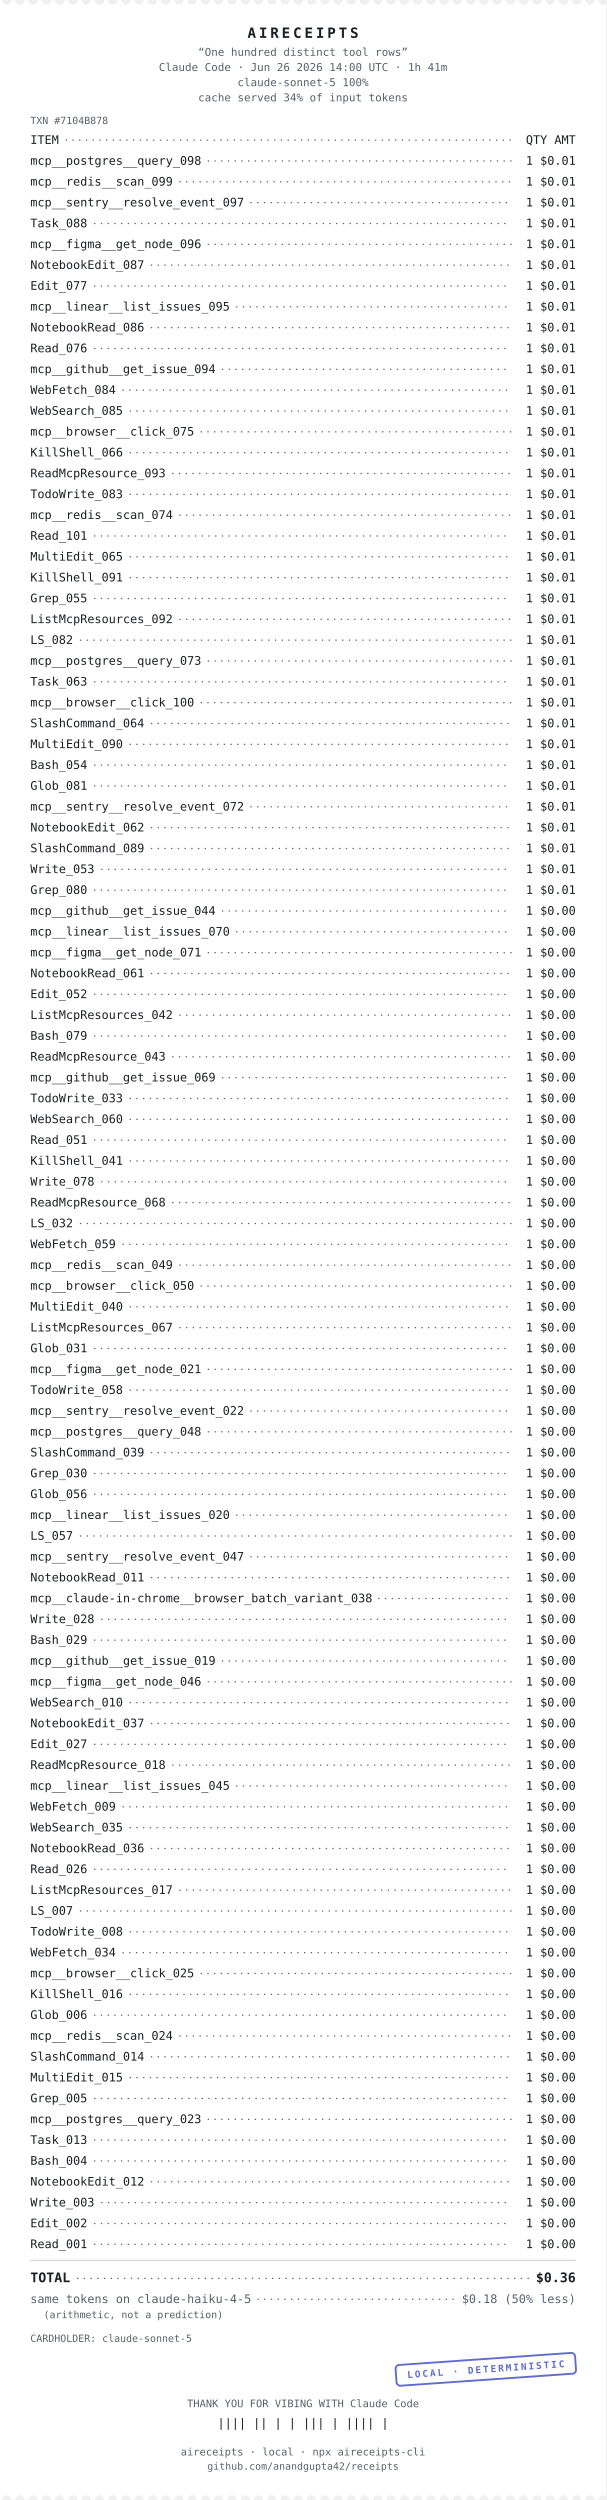
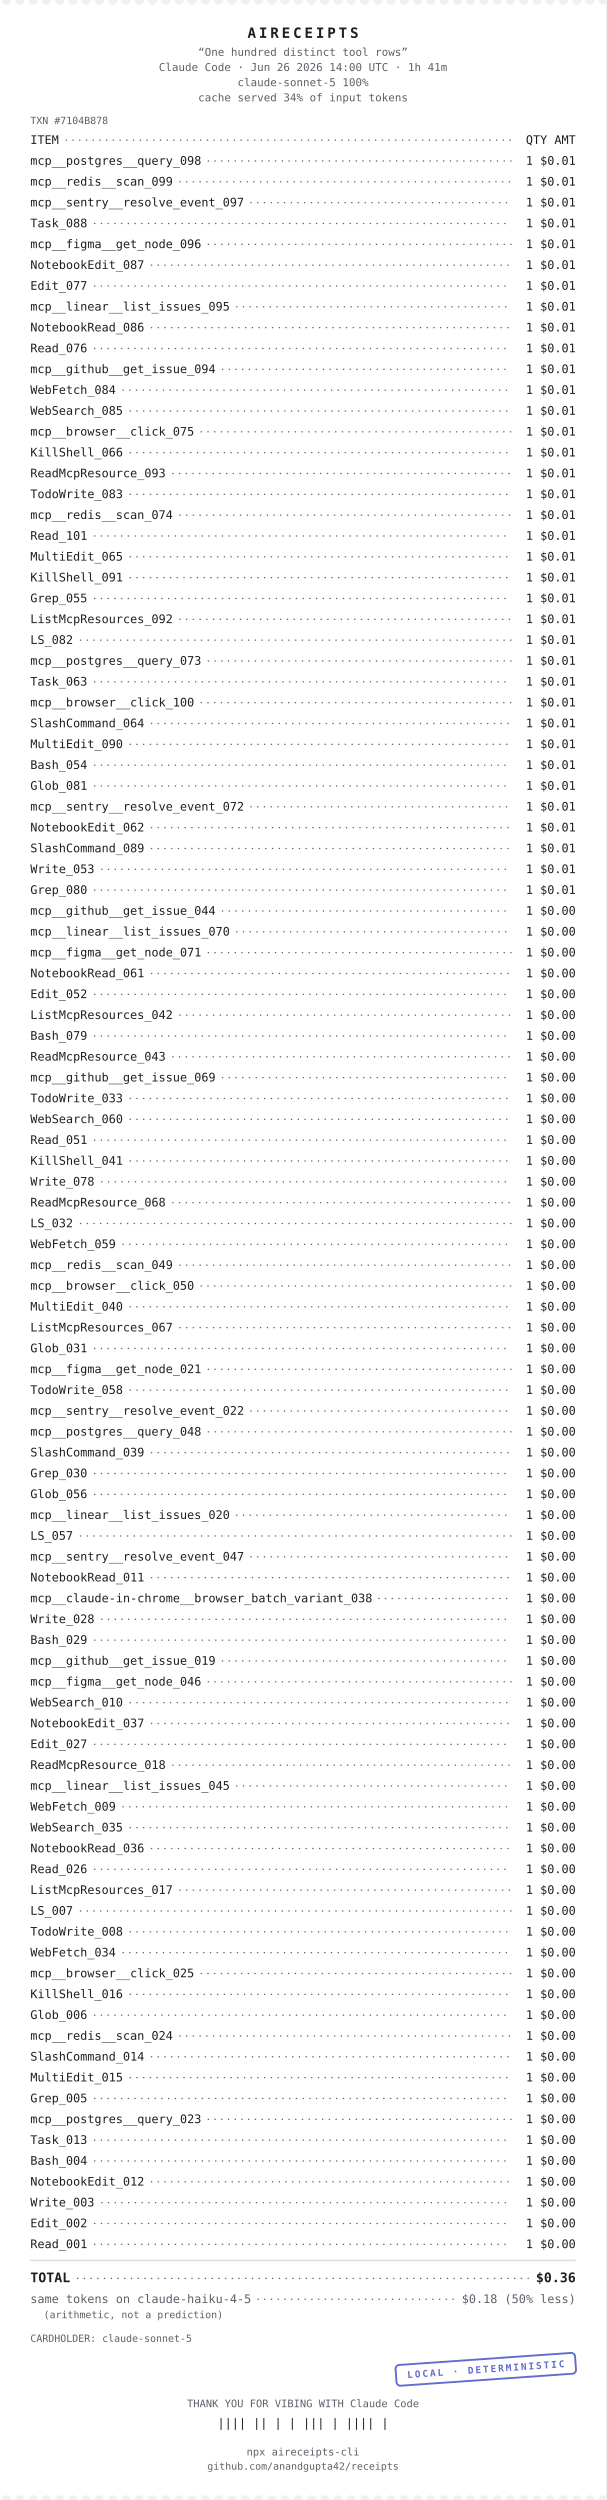
<svg xmlns="http://www.w3.org/2000/svg" width="640" height="2640" viewBox="0 0 640 2640" font-family="&quot;SF Mono&quot;,&quot;Cascadia Code&quot;,&quot;JetBrains Mono&quot;,Menlo,Consolas,monospace" role="img" aria-label="aireceipts cost receipt">
  <g transform="translate(0 0)">
    <defs>
      <mask id="perf-0" maskUnits="userSpaceOnUse" x="-5" y="-5" width="650" height="2650">
        <rect x="0" y="0" width="640" height="2640" fill="#FFFFFF" />
        <g class="perf-top">
          <circle cx="7" cy="0" r="5" fill="#000000" />
          <circle cx="21" cy="0" r="5" fill="#000000" />
          <circle cx="35" cy="0" r="5" fill="#000000" />
          <circle cx="49" cy="0" r="5" fill="#000000" />
          <circle cx="63" cy="0" r="5" fill="#000000" />
          <circle cx="77" cy="0" r="5" fill="#000000" />
          <circle cx="91" cy="0" r="5" fill="#000000" />
          <circle cx="105" cy="0" r="5" fill="#000000" />
          <circle cx="119" cy="0" r="5" fill="#000000" />
          <circle cx="133" cy="0" r="5" fill="#000000" />
          <circle cx="147" cy="0" r="5" fill="#000000" />
          <circle cx="161" cy="0" r="5" fill="#000000" />
          <circle cx="175" cy="0" r="5" fill="#000000" />
          <circle cx="189" cy="0" r="5" fill="#000000" />
          <circle cx="203" cy="0" r="5" fill="#000000" />
          <circle cx="217" cy="0" r="5" fill="#000000" />
          <circle cx="231" cy="0" r="5" fill="#000000" />
          <circle cx="245" cy="0" r="5" fill="#000000" />
          <circle cx="259" cy="0" r="5" fill="#000000" />
          <circle cx="273" cy="0" r="5" fill="#000000" />
          <circle cx="287" cy="0" r="5" fill="#000000" />
          <circle cx="301" cy="0" r="5" fill="#000000" />
          <circle cx="315" cy="0" r="5" fill="#000000" />
          <circle cx="329" cy="0" r="5" fill="#000000" />
          <circle cx="343" cy="0" r="5" fill="#000000" />
          <circle cx="357" cy="0" r="5" fill="#000000" />
          <circle cx="371" cy="0" r="5" fill="#000000" />
          <circle cx="385" cy="0" r="5" fill="#000000" />
          <circle cx="399" cy="0" r="5" fill="#000000" />
          <circle cx="413" cy="0" r="5" fill="#000000" />
          <circle cx="427" cy="0" r="5" fill="#000000" />
          <circle cx="441" cy="0" r="5" fill="#000000" />
          <circle cx="455" cy="0" r="5" fill="#000000" />
          <circle cx="469" cy="0" r="5" fill="#000000" />
          <circle cx="483" cy="0" r="5" fill="#000000" />
          <circle cx="497" cy="0" r="5" fill="#000000" />
          <circle cx="511" cy="0" r="5" fill="#000000" />
          <circle cx="525" cy="0" r="5" fill="#000000" />
          <circle cx="539" cy="0" r="5" fill="#000000" />
          <circle cx="553" cy="0" r="5" fill="#000000" />
          <circle cx="567" cy="0" r="5" fill="#000000" />
          <circle cx="581" cy="0" r="5" fill="#000000" />
          <circle cx="595" cy="0" r="5" fill="#000000" />
          <circle cx="609" cy="0" r="5" fill="#000000" />
          <circle cx="623" cy="0" r="5" fill="#000000" />
          <circle cx="637" cy="0" r="5" fill="#000000" />
        </g>
        <g class="perf-bottom">
          <circle cx="7" cy="2640" r="5" fill="#000000" />
          <circle cx="21" cy="2640" r="5" fill="#000000" />
          <circle cx="35" cy="2640" r="5" fill="#000000" />
          <circle cx="49" cy="2640" r="5" fill="#000000" />
          <circle cx="63" cy="2640" r="5" fill="#000000" />
          <circle cx="77" cy="2640" r="5" fill="#000000" />
          <circle cx="91" cy="2640" r="5" fill="#000000" />
          <circle cx="105" cy="2640" r="5" fill="#000000" />
          <circle cx="119" cy="2640" r="5" fill="#000000" />
          <circle cx="133" cy="2640" r="5" fill="#000000" />
          <circle cx="147" cy="2640" r="5" fill="#000000" />
          <circle cx="161" cy="2640" r="5" fill="#000000" />
          <circle cx="175" cy="2640" r="5" fill="#000000" />
          <circle cx="189" cy="2640" r="5" fill="#000000" />
          <circle cx="203" cy="2640" r="5" fill="#000000" />
          <circle cx="217" cy="2640" r="5" fill="#000000" />
          <circle cx="231" cy="2640" r="5" fill="#000000" />
          <circle cx="245" cy="2640" r="5" fill="#000000" />
          <circle cx="259" cy="2640" r="5" fill="#000000" />
          <circle cx="273" cy="2640" r="5" fill="#000000" />
          <circle cx="287" cy="2640" r="5" fill="#000000" />
          <circle cx="301" cy="2640" r="5" fill="#000000" />
          <circle cx="315" cy="2640" r="5" fill="#000000" />
          <circle cx="329" cy="2640" r="5" fill="#000000" />
          <circle cx="343" cy="2640" r="5" fill="#000000" />
          <circle cx="357" cy="2640" r="5" fill="#000000" />
          <circle cx="371" cy="2640" r="5" fill="#000000" />
          <circle cx="385" cy="2640" r="5" fill="#000000" />
          <circle cx="399" cy="2640" r="5" fill="#000000" />
          <circle cx="413" cy="2640" r="5" fill="#000000" />
          <circle cx="427" cy="2640" r="5" fill="#000000" />
          <circle cx="441" cy="2640" r="5" fill="#000000" />
          <circle cx="455" cy="2640" r="5" fill="#000000" />
          <circle cx="469" cy="2640" r="5" fill="#000000" />
          <circle cx="483" cy="2640" r="5" fill="#000000" />
          <circle cx="497" cy="2640" r="5" fill="#000000" />
          <circle cx="511" cy="2640" r="5" fill="#000000" />
          <circle cx="525" cy="2640" r="5" fill="#000000" />
          <circle cx="539" cy="2640" r="5" fill="#000000" />
          <circle cx="553" cy="2640" r="5" fill="#000000" />
          <circle cx="567" cy="2640" r="5" fill="#000000" />
          <circle cx="581" cy="2640" r="5" fill="#000000" />
          <circle cx="595" cy="2640" r="5" fill="#000000" />
          <circle cx="609" cy="2640" r="5" fill="#000000" />
          <circle cx="623" cy="2640" r="5" fill="#000000" />
          <circle cx="637" cy="2640" r="5" fill="#000000" />
        </g>
      </mask>
    </defs>
    <rect x="0" y="0" width="640" height="2640" fill="#FFFFFF" mask="url(#perf-0)" />
    <text x="320" y="40" font-size="15" fill="#1B1E22" text-anchor="middle" font-weight="700" letter-spacing="3">AIRECEIPTS</text>
    <text x="320" y="59" font-size="11.5" fill="#5A6068" text-anchor="middle">“One hundred distinct tool rows”</text>
    <text x="320" y="75" font-size="11.5" fill="#5A6068" text-anchor="middle">Claude Code · Jun 26 2026 14:00 UTC · 1h 41m</text>
    <text x="320" y="91" font-size="11.5" fill="#5A6068" text-anchor="middle">claude-sonnet-5 100%</text>
    <text x="320" y="107" font-size="11.5" fill="#5A6068" text-anchor="middle">cache served 34% of input tokens</text>
    <text x="32" y="131" font-size="10.5" fill="#5A6068" text-anchor="start">TXN #7104B878</text>
    <text x="32" y="152" font-size="12.5" fill="#1B1E22" text-anchor="start">ITEM</text>
    <text x="608" y="152" font-size="12.5" fill="#1B1E22" text-anchor="end">QTY  AMT</text>
    <line x1="70" y1="148" x2="540" y2="148" stroke="#5A6068" stroke-width="1.5" stroke-linecap="round" stroke-dasharray="0.1 7" />
    <text x="32" y="174" font-size="12.5" fill="#1B1E22" text-anchor="start">mcp__postgres__query_098</text>
    <text x="608" y="174" font-size="12.5" fill="#1B1E22" text-anchor="end">1  $0.01</text>
    <line x1="220" y1="170" x2="540" y2="170" stroke="#5A6068" stroke-width="1.5" stroke-linecap="round" stroke-dasharray="0.1 7" />
    <text x="32" y="196" font-size="12.5" fill="#1B1E22" text-anchor="start">mcp__redis__scan_099</text>
    <text x="608" y="196" font-size="12.5" fill="#1B1E22" text-anchor="end">1  $0.01</text>
    <line x1="190" y1="192" x2="540" y2="192" stroke="#5A6068" stroke-width="1.5" stroke-linecap="round" stroke-dasharray="0.1 7" />
    <text x="32" y="218" font-size="12.5" fill="#1B1E22" text-anchor="start">mcp__sentry__resolve_event_097</text>
    <text x="608" y="218" font-size="12.5" fill="#1B1E22" text-anchor="end">1  $0.01</text>
    <line x1="265" y1="214" x2="540" y2="214" stroke="#5A6068" stroke-width="1.5" stroke-linecap="round" stroke-dasharray="0.1 7" />
    <text x="32" y="240" font-size="12.5" fill="#1B1E22" text-anchor="start">Task_088</text>
    <text x="608" y="240" font-size="12.5" fill="#1B1E22" text-anchor="end">1  $0.01</text>
    <line x1="100" y1="236" x2="540" y2="236" stroke="#5A6068" stroke-width="1.5" stroke-linecap="round" stroke-dasharray="0.1 7" />
    <text x="32" y="262" font-size="12.5" fill="#1B1E22" text-anchor="start">mcp__figma__get_node_096</text>
    <text x="608" y="262" font-size="12.5" fill="#1B1E22" text-anchor="end">1  $0.01</text>
    <line x1="220" y1="258" x2="540" y2="258" stroke="#5A6068" stroke-width="1.5" stroke-linecap="round" stroke-dasharray="0.1 7" />
    <text x="32" y="284" font-size="12.5" fill="#1B1E22" text-anchor="start">NotebookEdit_087</text>
    <text x="608" y="284" font-size="12.5" fill="#1B1E22" text-anchor="end">1  $0.01</text>
    <line x1="160" y1="280" x2="540" y2="280" stroke="#5A6068" stroke-width="1.5" stroke-linecap="round" stroke-dasharray="0.1 7" />
    <text x="32" y="306" font-size="12.5" fill="#1B1E22" text-anchor="start">Edit_077</text>
    <text x="608" y="306" font-size="12.5" fill="#1B1E22" text-anchor="end">1  $0.01</text>
    <line x1="100" y1="302" x2="540" y2="302" stroke="#5A6068" stroke-width="1.5" stroke-linecap="round" stroke-dasharray="0.1 7" />
    <text x="32" y="328" font-size="12.5" fill="#1B1E22" text-anchor="start">mcp__linear__list_issues_095</text>
    <text x="608" y="328" font-size="12.5" fill="#1B1E22" text-anchor="end">1  $0.01</text>
    <line x1="250" y1="324" x2="540" y2="324" stroke="#5A6068" stroke-width="1.5" stroke-linecap="round" stroke-dasharray="0.1 7" />
    <text x="32" y="350" font-size="12.5" fill="#1B1E22" text-anchor="start">NotebookRead_086</text>
    <text x="608" y="350" font-size="12.5" fill="#1B1E22" text-anchor="end">1  $0.01</text>
    <line x1="160" y1="346" x2="540" y2="346" stroke="#5A6068" stroke-width="1.5" stroke-linecap="round" stroke-dasharray="0.1 7" />
    <text x="32" y="372" font-size="12.5" fill="#1B1E22" text-anchor="start">Read_076</text>
    <text x="608" y="372" font-size="12.5" fill="#1B1E22" text-anchor="end">1  $0.01</text>
    <line x1="100" y1="368" x2="540" y2="368" stroke="#5A6068" stroke-width="1.5" stroke-linecap="round" stroke-dasharray="0.1 7" />
    <text x="32" y="394" font-size="12.5" fill="#1B1E22" text-anchor="start">mcp__github__get_issue_094</text>
    <text x="608" y="394" font-size="12.5" fill="#1B1E22" text-anchor="end">1  $0.01</text>
    <line x1="235" y1="390" x2="540" y2="390" stroke="#5A6068" stroke-width="1.5" stroke-linecap="round" stroke-dasharray="0.1 7" />
    <text x="32" y="416" font-size="12.5" fill="#1B1E22" text-anchor="start">WebFetch_084</text>
    <text x="608" y="416" font-size="12.5" fill="#1B1E22" text-anchor="end">1  $0.01</text>
    <line x1="130" y1="412" x2="540" y2="412" stroke="#5A6068" stroke-width="1.5" stroke-linecap="round" stroke-dasharray="0.1 7" />
    <text x="32" y="438" font-size="12.5" fill="#1B1E22" text-anchor="start">WebSearch_085</text>
    <text x="608" y="438" font-size="12.5" fill="#1B1E22" text-anchor="end">1  $0.01</text>
    <line x1="137.5" y1="434" x2="540" y2="434" stroke="#5A6068" stroke-width="1.5" stroke-linecap="round" stroke-dasharray="0.1 7" />
    <text x="32" y="460" font-size="12.5" fill="#1B1E22" text-anchor="start">mcp__browser__click_075</text>
    <text x="608" y="460" font-size="12.5" fill="#1B1E22" text-anchor="end">1  $0.01</text>
    <line x1="212.5" y1="456" x2="540" y2="456" stroke="#5A6068" stroke-width="1.5" stroke-linecap="round" stroke-dasharray="0.1 7" />
    <text x="32" y="482" font-size="12.5" fill="#1B1E22" text-anchor="start">KillShell_066</text>
    <text x="608" y="482" font-size="12.5" fill="#1B1E22" text-anchor="end">1  $0.01</text>
    <line x1="137.5" y1="478" x2="540" y2="478" stroke="#5A6068" stroke-width="1.5" stroke-linecap="round" stroke-dasharray="0.1 7" />
    <text x="32" y="504" font-size="12.5" fill="#1B1E22" text-anchor="start">ReadMcpResource_093</text>
    <text x="608" y="504" font-size="12.5" fill="#1B1E22" text-anchor="end">1  $0.01</text>
    <line x1="182.5" y1="500" x2="540" y2="500" stroke="#5A6068" stroke-width="1.5" stroke-linecap="round" stroke-dasharray="0.1 7" />
    <text x="32" y="526" font-size="12.5" fill="#1B1E22" text-anchor="start">TodoWrite_083</text>
    <text x="608" y="526" font-size="12.5" fill="#1B1E22" text-anchor="end">1  $0.01</text>
    <line x1="137.5" y1="522" x2="540" y2="522" stroke="#5A6068" stroke-width="1.5" stroke-linecap="round" stroke-dasharray="0.1 7" />
    <text x="32" y="548" font-size="12.5" fill="#1B1E22" text-anchor="start">mcp__redis__scan_074</text>
    <text x="608" y="548" font-size="12.5" fill="#1B1E22" text-anchor="end">1  $0.01</text>
    <line x1="190" y1="544" x2="540" y2="544" stroke="#5A6068" stroke-width="1.5" stroke-linecap="round" stroke-dasharray="0.1 7" />
    <text x="32" y="570" font-size="12.5" fill="#1B1E22" text-anchor="start">Read_101</text>
    <text x="608" y="570" font-size="12.5" fill="#1B1E22" text-anchor="end">1  $0.01</text>
    <line x1="100" y1="566" x2="540" y2="566" stroke="#5A6068" stroke-width="1.5" stroke-linecap="round" stroke-dasharray="0.1 7" />
    <text x="32" y="592" font-size="12.5" fill="#1B1E22" text-anchor="start">MultiEdit_065</text>
    <text x="608" y="592" font-size="12.5" fill="#1B1E22" text-anchor="end">1  $0.01</text>
    <line x1="137.5" y1="588" x2="540" y2="588" stroke="#5A6068" stroke-width="1.5" stroke-linecap="round" stroke-dasharray="0.1 7" />
    <text x="32" y="614" font-size="12.5" fill="#1B1E22" text-anchor="start">KillShell_091</text>
    <text x="608" y="614" font-size="12.5" fill="#1B1E22" text-anchor="end">1  $0.01</text>
    <line x1="137.5" y1="610" x2="540" y2="610" stroke="#5A6068" stroke-width="1.5" stroke-linecap="round" stroke-dasharray="0.1 7" />
    <text x="32" y="636" font-size="12.5" fill="#1B1E22" text-anchor="start">Grep_055</text>
    <text x="608" y="636" font-size="12.5" fill="#1B1E22" text-anchor="end">1  $0.01</text>
    <line x1="100" y1="632" x2="540" y2="632" stroke="#5A6068" stroke-width="1.5" stroke-linecap="round" stroke-dasharray="0.1 7" />
    <text x="32" y="658" font-size="12.5" fill="#1B1E22" text-anchor="start">ListMcpResources_092</text>
    <text x="608" y="658" font-size="12.5" fill="#1B1E22" text-anchor="end">1  $0.01</text>
    <line x1="190" y1="654" x2="540" y2="654" stroke="#5A6068" stroke-width="1.5" stroke-linecap="round" stroke-dasharray="0.1 7" />
    <text x="32" y="680" font-size="12.5" fill="#1B1E22" text-anchor="start">LS_082</text>
    <text x="608" y="680" font-size="12.5" fill="#1B1E22" text-anchor="end">1  $0.01</text>
    <line x1="85" y1="676" x2="540" y2="676" stroke="#5A6068" stroke-width="1.5" stroke-linecap="round" stroke-dasharray="0.1 7" />
    <text x="32" y="702" font-size="12.5" fill="#1B1E22" text-anchor="start">mcp__postgres__query_073</text>
    <text x="608" y="702" font-size="12.5" fill="#1B1E22" text-anchor="end">1  $0.01</text>
    <line x1="220" y1="698" x2="540" y2="698" stroke="#5A6068" stroke-width="1.5" stroke-linecap="round" stroke-dasharray="0.1 7" />
    <text x="32" y="724" font-size="12.5" fill="#1B1E22" text-anchor="start">Task_063</text>
    <text x="608" y="724" font-size="12.5" fill="#1B1E22" text-anchor="end">1  $0.01</text>
    <line x1="100" y1="720" x2="540" y2="720" stroke="#5A6068" stroke-width="1.5" stroke-linecap="round" stroke-dasharray="0.1 7" />
    <text x="32" y="746" font-size="12.5" fill="#1B1E22" text-anchor="start">mcp__browser__click_100</text>
    <text x="608" y="746" font-size="12.5" fill="#1B1E22" text-anchor="end">1  $0.01</text>
    <line x1="212.5" y1="742" x2="540" y2="742" stroke="#5A6068" stroke-width="1.5" stroke-linecap="round" stroke-dasharray="0.1 7" />
    <text x="32" y="768" font-size="12.5" fill="#1B1E22" text-anchor="start">SlashCommand_064</text>
    <text x="608" y="768" font-size="12.5" fill="#1B1E22" text-anchor="end">1  $0.01</text>
    <line x1="160" y1="764" x2="540" y2="764" stroke="#5A6068" stroke-width="1.5" stroke-linecap="round" stroke-dasharray="0.1 7" />
    <text x="32" y="790" font-size="12.5" fill="#1B1E22" text-anchor="start">MultiEdit_090</text>
    <text x="608" y="790" font-size="12.5" fill="#1B1E22" text-anchor="end">1  $0.01</text>
    <line x1="137.5" y1="786" x2="540" y2="786" stroke="#5A6068" stroke-width="1.5" stroke-linecap="round" stroke-dasharray="0.1 7" />
    <text x="32" y="812" font-size="12.5" fill="#1B1E22" text-anchor="start">Bash_054</text>
    <text x="608" y="812" font-size="12.5" fill="#1B1E22" text-anchor="end">1  $0.01</text>
    <line x1="100" y1="808" x2="540" y2="808" stroke="#5A6068" stroke-width="1.5" stroke-linecap="round" stroke-dasharray="0.1 7" />
    <text x="32" y="834" font-size="12.5" fill="#1B1E22" text-anchor="start">Glob_081</text>
    <text x="608" y="834" font-size="12.5" fill="#1B1E22" text-anchor="end">1  $0.01</text>
    <line x1="100" y1="830" x2="540" y2="830" stroke="#5A6068" stroke-width="1.5" stroke-linecap="round" stroke-dasharray="0.1 7" />
    <text x="32" y="856" font-size="12.5" fill="#1B1E22" text-anchor="start">mcp__sentry__resolve_event_072</text>
    <text x="608" y="856" font-size="12.5" fill="#1B1E22" text-anchor="end">1  $0.01</text>
    <line x1="265" y1="852" x2="540" y2="852" stroke="#5A6068" stroke-width="1.5" stroke-linecap="round" stroke-dasharray="0.1 7" />
    <text x="32" y="878" font-size="12.5" fill="#1B1E22" text-anchor="start">NotebookEdit_062</text>
    <text x="608" y="878" font-size="12.5" fill="#1B1E22" text-anchor="end">1  $0.01</text>
    <line x1="160" y1="874" x2="540" y2="874" stroke="#5A6068" stroke-width="1.5" stroke-linecap="round" stroke-dasharray="0.1 7" />
    <text x="32" y="900" font-size="12.5" fill="#1B1E22" text-anchor="start">SlashCommand_089</text>
    <text x="608" y="900" font-size="12.5" fill="#1B1E22" text-anchor="end">1  $0.01</text>
    <line x1="160" y1="896" x2="540" y2="896" stroke="#5A6068" stroke-width="1.5" stroke-linecap="round" stroke-dasharray="0.1 7" />
    <text x="32" y="922" font-size="12.5" fill="#1B1E22" text-anchor="start">Write_053</text>
    <text x="608" y="922" font-size="12.5" fill="#1B1E22" text-anchor="end">1  $0.01</text>
    <line x1="107.5" y1="918" x2="540" y2="918" stroke="#5A6068" stroke-width="1.5" stroke-linecap="round" stroke-dasharray="0.1 7" />
    <text x="32" y="944" font-size="12.5" fill="#1B1E22" text-anchor="start">Grep_080</text>
    <text x="608" y="944" font-size="12.5" fill="#1B1E22" text-anchor="end">1  $0.01</text>
    <line x1="100" y1="940" x2="540" y2="940" stroke="#5A6068" stroke-width="1.5" stroke-linecap="round" stroke-dasharray="0.1 7" />
    <text x="32" y="966" font-size="12.5" fill="#1B1E22" text-anchor="start">mcp__github__get_issue_044</text>
    <text x="608" y="966" font-size="12.5" fill="#1B1E22" text-anchor="end">1  $0.00</text>
    <line x1="235" y1="962" x2="540" y2="962" stroke="#5A6068" stroke-width="1.5" stroke-linecap="round" stroke-dasharray="0.1 7" />
    <text x="32" y="988" font-size="12.5" fill="#1B1E22" text-anchor="start">mcp__linear__list_issues_070</text>
    <text x="608" y="988" font-size="12.5" fill="#1B1E22" text-anchor="end">1  $0.00</text>
    <line x1="250" y1="984" x2="540" y2="984" stroke="#5A6068" stroke-width="1.5" stroke-linecap="round" stroke-dasharray="0.1 7" />
    <text x="32" y="1010" font-size="12.5" fill="#1B1E22" text-anchor="start">mcp__figma__get_node_071</text>
    <text x="608" y="1010" font-size="12.5" fill="#1B1E22" text-anchor="end">1  $0.00</text>
    <line x1="220" y1="1006" x2="540" y2="1006" stroke="#5A6068" stroke-width="1.5" stroke-linecap="round" stroke-dasharray="0.1 7" />
    <text x="32" y="1032" font-size="12.5" fill="#1B1E22" text-anchor="start">NotebookRead_061</text>
    <text x="608" y="1032" font-size="12.5" fill="#1B1E22" text-anchor="end">1  $0.00</text>
    <line x1="160" y1="1028" x2="540" y2="1028" stroke="#5A6068" stroke-width="1.5" stroke-linecap="round" stroke-dasharray="0.1 7" />
    <text x="32" y="1054" font-size="12.5" fill="#1B1E22" text-anchor="start">Edit_052</text>
    <text x="608" y="1054" font-size="12.5" fill="#1B1E22" text-anchor="end">1  $0.00</text>
    <line x1="100" y1="1050" x2="540" y2="1050" stroke="#5A6068" stroke-width="1.5" stroke-linecap="round" stroke-dasharray="0.1 7" />
    <text x="32" y="1076" font-size="12.5" fill="#1B1E22" text-anchor="start">ListMcpResources_042</text>
    <text x="608" y="1076" font-size="12.5" fill="#1B1E22" text-anchor="end">1  $0.00</text>
    <line x1="190" y1="1072" x2="540" y2="1072" stroke="#5A6068" stroke-width="1.5" stroke-linecap="round" stroke-dasharray="0.1 7" />
    <text x="32" y="1098" font-size="12.5" fill="#1B1E22" text-anchor="start">Bash_079</text>
    <text x="608" y="1098" font-size="12.5" fill="#1B1E22" text-anchor="end">1  $0.00</text>
    <line x1="100" y1="1094" x2="540" y2="1094" stroke="#5A6068" stroke-width="1.5" stroke-linecap="round" stroke-dasharray="0.1 7" />
    <text x="32" y="1120" font-size="12.5" fill="#1B1E22" text-anchor="start">ReadMcpResource_043</text>
    <text x="608" y="1120" font-size="12.5" fill="#1B1E22" text-anchor="end">1  $0.00</text>
    <line x1="182.5" y1="1116" x2="540" y2="1116" stroke="#5A6068" stroke-width="1.5" stroke-linecap="round" stroke-dasharray="0.1 7" />
    <text x="32" y="1142" font-size="12.5" fill="#1B1E22" text-anchor="start">mcp__github__get_issue_069</text>
    <text x="608" y="1142" font-size="12.5" fill="#1B1E22" text-anchor="end">1  $0.00</text>
    <line x1="235" y1="1138" x2="540" y2="1138" stroke="#5A6068" stroke-width="1.5" stroke-linecap="round" stroke-dasharray="0.1 7" />
    <text x="32" y="1164" font-size="12.5" fill="#1B1E22" text-anchor="start">TodoWrite_033</text>
    <text x="608" y="1164" font-size="12.5" fill="#1B1E22" text-anchor="end">1  $0.00</text>
    <line x1="137.5" y1="1160" x2="540" y2="1160" stroke="#5A6068" stroke-width="1.5" stroke-linecap="round" stroke-dasharray="0.1 7" />
    <text x="32" y="1186" font-size="12.5" fill="#1B1E22" text-anchor="start">WebSearch_060</text>
    <text x="608" y="1186" font-size="12.5" fill="#1B1E22" text-anchor="end">1  $0.00</text>
    <line x1="137.5" y1="1182" x2="540" y2="1182" stroke="#5A6068" stroke-width="1.5" stroke-linecap="round" stroke-dasharray="0.1 7" />
    <text x="32" y="1208" font-size="12.5" fill="#1B1E22" text-anchor="start">Read_051</text>
    <text x="608" y="1208" font-size="12.5" fill="#1B1E22" text-anchor="end">1  $0.00</text>
    <line x1="100" y1="1204" x2="540" y2="1204" stroke="#5A6068" stroke-width="1.5" stroke-linecap="round" stroke-dasharray="0.1 7" />
    <text x="32" y="1230" font-size="12.5" fill="#1B1E22" text-anchor="start">KillShell_041</text>
    <text x="608" y="1230" font-size="12.5" fill="#1B1E22" text-anchor="end">1  $0.00</text>
    <line x1="137.5" y1="1226" x2="540" y2="1226" stroke="#5A6068" stroke-width="1.5" stroke-linecap="round" stroke-dasharray="0.1 7" />
    <text x="32" y="1252" font-size="12.5" fill="#1B1E22" text-anchor="start">Write_078</text>
    <text x="608" y="1252" font-size="12.5" fill="#1B1E22" text-anchor="end">1  $0.00</text>
    <line x1="107.5" y1="1248" x2="540" y2="1248" stroke="#5A6068" stroke-width="1.5" stroke-linecap="round" stroke-dasharray="0.1 7" />
    <text x="32" y="1274" font-size="12.5" fill="#1B1E22" text-anchor="start">ReadMcpResource_068</text>
    <text x="608" y="1274" font-size="12.5" fill="#1B1E22" text-anchor="end">1  $0.00</text>
    <line x1="182.5" y1="1270" x2="540" y2="1270" stroke="#5A6068" stroke-width="1.5" stroke-linecap="round" stroke-dasharray="0.1 7" />
    <text x="32" y="1296" font-size="12.5" fill="#1B1E22" text-anchor="start">LS_032</text>
    <text x="608" y="1296" font-size="12.5" fill="#1B1E22" text-anchor="end">1  $0.00</text>
    <line x1="85" y1="1292" x2="540" y2="1292" stroke="#5A6068" stroke-width="1.5" stroke-linecap="round" stroke-dasharray="0.1 7" />
    <text x="32" y="1318" font-size="12.5" fill="#1B1E22" text-anchor="start">WebFetch_059</text>
    <text x="608" y="1318" font-size="12.5" fill="#1B1E22" text-anchor="end">1  $0.00</text>
    <line x1="130" y1="1314" x2="540" y2="1314" stroke="#5A6068" stroke-width="1.5" stroke-linecap="round" stroke-dasharray="0.1 7" />
    <text x="32" y="1340" font-size="12.5" fill="#1B1E22" text-anchor="start">mcp__redis__scan_049</text>
    <text x="608" y="1340" font-size="12.5" fill="#1B1E22" text-anchor="end">1  $0.00</text>
    <line x1="190" y1="1336" x2="540" y2="1336" stroke="#5A6068" stroke-width="1.5" stroke-linecap="round" stroke-dasharray="0.1 7" />
    <text x="32" y="1362" font-size="12.5" fill="#1B1E22" text-anchor="start">mcp__browser__click_050</text>
    <text x="608" y="1362" font-size="12.5" fill="#1B1E22" text-anchor="end">1  $0.00</text>
    <line x1="212.5" y1="1358" x2="540" y2="1358" stroke="#5A6068" stroke-width="1.5" stroke-linecap="round" stroke-dasharray="0.1 7" />
    <text x="32" y="1384" font-size="12.5" fill="#1B1E22" text-anchor="start">MultiEdit_040</text>
    <text x="608" y="1384" font-size="12.5" fill="#1B1E22" text-anchor="end">1  $0.00</text>
    <line x1="137.5" y1="1380" x2="540" y2="1380" stroke="#5A6068" stroke-width="1.5" stroke-linecap="round" stroke-dasharray="0.1 7" />
    <text x="32" y="1406" font-size="12.5" fill="#1B1E22" text-anchor="start">ListMcpResources_067</text>
    <text x="608" y="1406" font-size="12.5" fill="#1B1E22" text-anchor="end">1  $0.00</text>
    <line x1="190" y1="1402" x2="540" y2="1402" stroke="#5A6068" stroke-width="1.5" stroke-linecap="round" stroke-dasharray="0.1 7" />
    <text x="32" y="1428" font-size="12.5" fill="#1B1E22" text-anchor="start">Glob_031</text>
    <text x="608" y="1428" font-size="12.5" fill="#1B1E22" text-anchor="end">1  $0.00</text>
    <line x1="100" y1="1424" x2="540" y2="1424" stroke="#5A6068" stroke-width="1.5" stroke-linecap="round" stroke-dasharray="0.1 7" />
    <text x="32" y="1450" font-size="12.5" fill="#1B1E22" text-anchor="start">mcp__figma__get_node_021</text>
    <text x="608" y="1450" font-size="12.5" fill="#1B1E22" text-anchor="end">1  $0.00</text>
    <line x1="220" y1="1446" x2="540" y2="1446" stroke="#5A6068" stroke-width="1.5" stroke-linecap="round" stroke-dasharray="0.1 7" />
    <text x="32" y="1472" font-size="12.5" fill="#1B1E22" text-anchor="start">TodoWrite_058</text>
    <text x="608" y="1472" font-size="12.5" fill="#1B1E22" text-anchor="end">1  $0.00</text>
    <line x1="137.5" y1="1468" x2="540" y2="1468" stroke="#5A6068" stroke-width="1.5" stroke-linecap="round" stroke-dasharray="0.1 7" />
    <text x="32" y="1494" font-size="12.5" fill="#1B1E22" text-anchor="start">mcp__sentry__resolve_event_022</text>
    <text x="608" y="1494" font-size="12.5" fill="#1B1E22" text-anchor="end">1  $0.00</text>
    <line x1="265" y1="1490" x2="540" y2="1490" stroke="#5A6068" stroke-width="1.5" stroke-linecap="round" stroke-dasharray="0.1 7" />
    <text x="32" y="1516" font-size="12.5" fill="#1B1E22" text-anchor="start">mcp__postgres__query_048</text>
    <text x="608" y="1516" font-size="12.5" fill="#1B1E22" text-anchor="end">1  $0.00</text>
    <line x1="220" y1="1512" x2="540" y2="1512" stroke="#5A6068" stroke-width="1.5" stroke-linecap="round" stroke-dasharray="0.1 7" />
    <text x="32" y="1538" font-size="12.5" fill="#1B1E22" text-anchor="start">SlashCommand_039</text>
    <text x="608" y="1538" font-size="12.5" fill="#1B1E22" text-anchor="end">1  $0.00</text>
    <line x1="160" y1="1534" x2="540" y2="1534" stroke="#5A6068" stroke-width="1.5" stroke-linecap="round" stroke-dasharray="0.1 7" />
    <text x="32" y="1560" font-size="12.5" fill="#1B1E22" text-anchor="start">Grep_030</text>
    <text x="608" y="1560" font-size="12.5" fill="#1B1E22" text-anchor="end">1  $0.00</text>
    <line x1="100" y1="1556" x2="540" y2="1556" stroke="#5A6068" stroke-width="1.5" stroke-linecap="round" stroke-dasharray="0.1 7" />
    <text x="32" y="1582" font-size="12.5" fill="#1B1E22" text-anchor="start">Glob_056</text>
    <text x="608" y="1582" font-size="12.5" fill="#1B1E22" text-anchor="end">1  $0.00</text>
    <line x1="100" y1="1578" x2="540" y2="1578" stroke="#5A6068" stroke-width="1.5" stroke-linecap="round" stroke-dasharray="0.1 7" />
    <text x="32" y="1604" font-size="12.5" fill="#1B1E22" text-anchor="start">mcp__linear__list_issues_020</text>
    <text x="608" y="1604" font-size="12.5" fill="#1B1E22" text-anchor="end">1  $0.00</text>
    <line x1="250" y1="1600" x2="540" y2="1600" stroke="#5A6068" stroke-width="1.5" stroke-linecap="round" stroke-dasharray="0.1 7" />
    <text x="32" y="1626" font-size="12.5" fill="#1B1E22" text-anchor="start">LS_057</text>
    <text x="608" y="1626" font-size="12.5" fill="#1B1E22" text-anchor="end">1  $0.00</text>
    <line x1="85" y1="1622" x2="540" y2="1622" stroke="#5A6068" stroke-width="1.5" stroke-linecap="round" stroke-dasharray="0.1 7" />
    <text x="32" y="1648" font-size="12.5" fill="#1B1E22" text-anchor="start">mcp__sentry__resolve_event_047</text>
    <text x="608" y="1648" font-size="12.5" fill="#1B1E22" text-anchor="end">1  $0.00</text>
    <line x1="265" y1="1644" x2="540" y2="1644" stroke="#5A6068" stroke-width="1.5" stroke-linecap="round" stroke-dasharray="0.1 7" />
    <text x="32" y="1670" font-size="12.5" fill="#1B1E22" text-anchor="start">NotebookRead_011</text>
    <text x="608" y="1670" font-size="12.5" fill="#1B1E22" text-anchor="end">1  $0.00</text>
    <line x1="160" y1="1666" x2="540" y2="1666" stroke="#5A6068" stroke-width="1.5" stroke-linecap="round" stroke-dasharray="0.1 7" />
    <text x="32" y="1692" font-size="12.5" fill="#1B1E22" text-anchor="start">mcp__claude-in-chrome__browser_batch_variant_038</text>
    <text x="608" y="1692" font-size="12.5" fill="#1B1E22" text-anchor="end">1  $0.00</text>
    <line x1="400" y1="1688" x2="540" y2="1688" stroke="#5A6068" stroke-width="1.5" stroke-linecap="round" stroke-dasharray="0.1 7" />
    <text x="32" y="1714" font-size="12.5" fill="#1B1E22" text-anchor="start">Write_028</text>
    <text x="608" y="1714" font-size="12.5" fill="#1B1E22" text-anchor="end">1  $0.00</text>
    <line x1="107.5" y1="1710" x2="540" y2="1710" stroke="#5A6068" stroke-width="1.5" stroke-linecap="round" stroke-dasharray="0.1 7" />
    <text x="32" y="1736" font-size="12.5" fill="#1B1E22" text-anchor="start">Bash_029</text>
    <text x="608" y="1736" font-size="12.5" fill="#1B1E22" text-anchor="end">1  $0.00</text>
    <line x1="100" y1="1732" x2="540" y2="1732" stroke="#5A6068" stroke-width="1.5" stroke-linecap="round" stroke-dasharray="0.1 7" />
    <text x="32" y="1758" font-size="12.5" fill="#1B1E22" text-anchor="start">mcp__github__get_issue_019</text>
    <text x="608" y="1758" font-size="12.5" fill="#1B1E22" text-anchor="end">1  $0.00</text>
    <line x1="235" y1="1754" x2="540" y2="1754" stroke="#5A6068" stroke-width="1.5" stroke-linecap="round" stroke-dasharray="0.1 7" />
    <text x="32" y="1780" font-size="12.5" fill="#1B1E22" text-anchor="start">mcp__figma__get_node_046</text>
    <text x="608" y="1780" font-size="12.5" fill="#1B1E22" text-anchor="end">1  $0.00</text>
    <line x1="220" y1="1776" x2="540" y2="1776" stroke="#5A6068" stroke-width="1.5" stroke-linecap="round" stroke-dasharray="0.1 7" />
    <text x="32" y="1802" font-size="12.5" fill="#1B1E22" text-anchor="start">WebSearch_010</text>
    <text x="608" y="1802" font-size="12.5" fill="#1B1E22" text-anchor="end">1  $0.00</text>
    <line x1="137.5" y1="1798" x2="540" y2="1798" stroke="#5A6068" stroke-width="1.5" stroke-linecap="round" stroke-dasharray="0.1 7" />
    <text x="32" y="1824" font-size="12.5" fill="#1B1E22" text-anchor="start">NotebookEdit_037</text>
    <text x="608" y="1824" font-size="12.5" fill="#1B1E22" text-anchor="end">1  $0.00</text>
    <line x1="160" y1="1820" x2="540" y2="1820" stroke="#5A6068" stroke-width="1.5" stroke-linecap="round" stroke-dasharray="0.1 7" />
    <text x="32" y="1846" font-size="12.5" fill="#1B1E22" text-anchor="start">Edit_027</text>
    <text x="608" y="1846" font-size="12.5" fill="#1B1E22" text-anchor="end">1  $0.00</text>
    <line x1="100" y1="1842" x2="540" y2="1842" stroke="#5A6068" stroke-width="1.5" stroke-linecap="round" stroke-dasharray="0.1 7" />
    <text x="32" y="1868" font-size="12.5" fill="#1B1E22" text-anchor="start">ReadMcpResource_018</text>
    <text x="608" y="1868" font-size="12.5" fill="#1B1E22" text-anchor="end">1  $0.00</text>
    <line x1="182.5" y1="1864" x2="540" y2="1864" stroke="#5A6068" stroke-width="1.5" stroke-linecap="round" stroke-dasharray="0.1 7" />
    <text x="32" y="1890" font-size="12.5" fill="#1B1E22" text-anchor="start">mcp__linear__list_issues_045</text>
    <text x="608" y="1890" font-size="12.5" fill="#1B1E22" text-anchor="end">1  $0.00</text>
    <line x1="250" y1="1886" x2="540" y2="1886" stroke="#5A6068" stroke-width="1.5" stroke-linecap="round" stroke-dasharray="0.1 7" />
    <text x="32" y="1912" font-size="12.5" fill="#1B1E22" text-anchor="start">WebFetch_009</text>
    <text x="608" y="1912" font-size="12.5" fill="#1B1E22" text-anchor="end">1  $0.00</text>
    <line x1="130" y1="1908" x2="540" y2="1908" stroke="#5A6068" stroke-width="1.5" stroke-linecap="round" stroke-dasharray="0.1 7" />
    <text x="32" y="1934" font-size="12.5" fill="#1B1E22" text-anchor="start">WebSearch_035</text>
    <text x="608" y="1934" font-size="12.5" fill="#1B1E22" text-anchor="end">1  $0.00</text>
    <line x1="137.5" y1="1930" x2="540" y2="1930" stroke="#5A6068" stroke-width="1.5" stroke-linecap="round" stroke-dasharray="0.1 7" />
    <text x="32" y="1956" font-size="12.5" fill="#1B1E22" text-anchor="start">NotebookRead_036</text>
    <text x="608" y="1956" font-size="12.5" fill="#1B1E22" text-anchor="end">1  $0.00</text>
    <line x1="160" y1="1952" x2="540" y2="1952" stroke="#5A6068" stroke-width="1.5" stroke-linecap="round" stroke-dasharray="0.1 7" />
    <text x="32" y="1978" font-size="12.5" fill="#1B1E22" text-anchor="start">Read_026</text>
    <text x="608" y="1978" font-size="12.5" fill="#1B1E22" text-anchor="end">1  $0.00</text>
    <line x1="100" y1="1974" x2="540" y2="1974" stroke="#5A6068" stroke-width="1.5" stroke-linecap="round" stroke-dasharray="0.1 7" />
    <text x="32" y="2000" font-size="12.5" fill="#1B1E22" text-anchor="start">ListMcpResources_017</text>
    <text x="608" y="2000" font-size="12.5" fill="#1B1E22" text-anchor="end">1  $0.00</text>
    <line x1="190" y1="1996" x2="540" y2="1996" stroke="#5A6068" stroke-width="1.5" stroke-linecap="round" stroke-dasharray="0.1 7" />
    <text x="32" y="2022" font-size="12.5" fill="#1B1E22" text-anchor="start">LS_007</text>
    <text x="608" y="2022" font-size="12.5" fill="#1B1E22" text-anchor="end">1  $0.00</text>
    <line x1="85" y1="2018" x2="540" y2="2018" stroke="#5A6068" stroke-width="1.5" stroke-linecap="round" stroke-dasharray="0.1 7" />
    <text x="32" y="2044" font-size="12.5" fill="#1B1E22" text-anchor="start">TodoWrite_008</text>
    <text x="608" y="2044" font-size="12.5" fill="#1B1E22" text-anchor="end">1  $0.00</text>
    <line x1="137.5" y1="2040" x2="540" y2="2040" stroke="#5A6068" stroke-width="1.5" stroke-linecap="round" stroke-dasharray="0.1 7" />
    <text x="32" y="2066" font-size="12.5" fill="#1B1E22" text-anchor="start">WebFetch_034</text>
    <text x="608" y="2066" font-size="12.5" fill="#1B1E22" text-anchor="end">1  $0.00</text>
    <line x1="130" y1="2062" x2="540" y2="2062" stroke="#5A6068" stroke-width="1.5" stroke-linecap="round" stroke-dasharray="0.1 7" />
    <text x="32" y="2088" font-size="12.5" fill="#1B1E22" text-anchor="start">mcp__browser__click_025</text>
    <text x="608" y="2088" font-size="12.5" fill="#1B1E22" text-anchor="end">1  $0.00</text>
    <line x1="212.5" y1="2084" x2="540" y2="2084" stroke="#5A6068" stroke-width="1.5" stroke-linecap="round" stroke-dasharray="0.1 7" />
    <text x="32" y="2110" font-size="12.5" fill="#1B1E22" text-anchor="start">KillShell_016</text>
    <text x="608" y="2110" font-size="12.5" fill="#1B1E22" text-anchor="end">1  $0.00</text>
    <line x1="137.5" y1="2106" x2="540" y2="2106" stroke="#5A6068" stroke-width="1.5" stroke-linecap="round" stroke-dasharray="0.1 7" />
    <text x="32" y="2132" font-size="12.5" fill="#1B1E22" text-anchor="start">Glob_006</text>
    <text x="608" y="2132" font-size="12.5" fill="#1B1E22" text-anchor="end">1  $0.00</text>
    <line x1="100" y1="2128" x2="540" y2="2128" stroke="#5A6068" stroke-width="1.5" stroke-linecap="round" stroke-dasharray="0.1 7" />
    <text x="32" y="2154" font-size="12.5" fill="#1B1E22" text-anchor="start">mcp__redis__scan_024</text>
    <text x="608" y="2154" font-size="12.5" fill="#1B1E22" text-anchor="end">1  $0.00</text>
    <line x1="190" y1="2150" x2="540" y2="2150" stroke="#5A6068" stroke-width="1.5" stroke-linecap="round" stroke-dasharray="0.1 7" />
    <text x="32" y="2176" font-size="12.5" fill="#1B1E22" text-anchor="start">SlashCommand_014</text>
    <text x="608" y="2176" font-size="12.5" fill="#1B1E22" text-anchor="end">1  $0.00</text>
    <line x1="160" y1="2172" x2="540" y2="2172" stroke="#5A6068" stroke-width="1.5" stroke-linecap="round" stroke-dasharray="0.1 7" />
    <text x="32" y="2198" font-size="12.5" fill="#1B1E22" text-anchor="start">MultiEdit_015</text>
    <text x="608" y="2198" font-size="12.5" fill="#1B1E22" text-anchor="end">1  $0.00</text>
    <line x1="137.5" y1="2194" x2="540" y2="2194" stroke="#5A6068" stroke-width="1.5" stroke-linecap="round" stroke-dasharray="0.1 7" />
    <text x="32" y="2220" font-size="12.5" fill="#1B1E22" text-anchor="start">Grep_005</text>
    <text x="608" y="2220" font-size="12.5" fill="#1B1E22" text-anchor="end">1  $0.00</text>
    <line x1="100" y1="2216" x2="540" y2="2216" stroke="#5A6068" stroke-width="1.5" stroke-linecap="round" stroke-dasharray="0.1 7" />
    <text x="32" y="2242" font-size="12.5" fill="#1B1E22" text-anchor="start">mcp__postgres__query_023</text>
    <text x="608" y="2242" font-size="12.5" fill="#1B1E22" text-anchor="end">1  $0.00</text>
    <line x1="220" y1="2238" x2="540" y2="2238" stroke="#5A6068" stroke-width="1.5" stroke-linecap="round" stroke-dasharray="0.1 7" />
    <text x="32" y="2264" font-size="12.5" fill="#1B1E22" text-anchor="start">Task_013</text>
    <text x="608" y="2264" font-size="12.5" fill="#1B1E22" text-anchor="end">1  $0.00</text>
    <line x1="100" y1="2260" x2="540" y2="2260" stroke="#5A6068" stroke-width="1.5" stroke-linecap="round" stroke-dasharray="0.1 7" />
    <text x="32" y="2286" font-size="12.5" fill="#1B1E22" text-anchor="start">Bash_004</text>
    <text x="608" y="2286" font-size="12.5" fill="#1B1E22" text-anchor="end">1  $0.00</text>
    <line x1="100" y1="2282" x2="540" y2="2282" stroke="#5A6068" stroke-width="1.5" stroke-linecap="round" stroke-dasharray="0.1 7" />
    <text x="32" y="2308" font-size="12.5" fill="#1B1E22" text-anchor="start">NotebookEdit_012</text>
    <text x="608" y="2308" font-size="12.5" fill="#1B1E22" text-anchor="end">1  $0.00</text>
    <line x1="160" y1="2304" x2="540" y2="2304" stroke="#5A6068" stroke-width="1.5" stroke-linecap="round" stroke-dasharray="0.1 7" />
    <text x="32" y="2330" font-size="12.5" fill="#1B1E22" text-anchor="start">Write_003</text>
    <text x="608" y="2330" font-size="12.5" fill="#1B1E22" text-anchor="end">1  $0.00</text>
    <line x1="107.5" y1="2326" x2="540" y2="2326" stroke="#5A6068" stroke-width="1.5" stroke-linecap="round" stroke-dasharray="0.1 7" />
    <text x="32" y="2352" font-size="12.5" fill="#1B1E22" text-anchor="start">Edit_002</text>
    <text x="608" y="2352" font-size="12.5" fill="#1B1E22" text-anchor="end">1  $0.00</text>
    <line x1="100" y1="2348" x2="540" y2="2348" stroke="#5A6068" stroke-width="1.5" stroke-linecap="round" stroke-dasharray="0.1 7" />
    <text x="32" y="2374" font-size="12.5" fill="#1B1E22" text-anchor="start">Read_001</text>
    <text x="608" y="2374" font-size="12.5" fill="#1B1E22" text-anchor="end">1  $0.00</text>
    <line x1="100" y1="2370" x2="540" y2="2370" stroke="#5A6068" stroke-width="1.5" stroke-linecap="round" stroke-dasharray="0.1 7" />
    <line x1="32" y1="2387" x2="608" y2="2387" stroke="#D8DBD6" stroke-width="1.5" />
    <text x="32" y="2410" font-size="14" fill="#1B1E22" text-anchor="start" font-weight="700">TOTAL</text>
    <text x="608" y="2410" font-size="14" fill="#1B1E22" text-anchor="end" font-weight="700">$0.36</text>
    <line x1="82" y1="2406" x2="558" y2="2406" stroke="#5A6068" stroke-width="1.5" stroke-linecap="round" stroke-dasharray="0.1 7" />
    <text x="32" y="2432" font-size="12.5" fill="#5A6068" text-anchor="start" font-weight="400">same tokens on claude-haiku-4-5</text>
    <text x="608" y="2432" font-size="12.5" fill="#5A6068" text-anchor="end" font-weight="400">$0.18 (50% less)</text>
    <line x1="272.5" y1="2428" x2="480" y2="2428" stroke="#5A6068" stroke-width="1.5" stroke-linecap="round" stroke-dasharray="0.1 7" />
    <text x="46" y="2448" font-size="10.5" fill="#5A6068" text-anchor="start">(arithmetic, not a prediction)</text>
    <text x="32" y="2473" font-size="10.5" fill="#5A6068" text-anchor="start">CARDHOLDER: claude-sonnet-5</text>
    <g class="stamp" opacity="0.8" transform="rotate(-4 513 2502)">
      <rect x="418" y="2491" width="190" height="22" rx="4" fill="none" stroke="#3947C2" stroke-width="2" />
      <text x="513" y="2505.5" font-size="10" fill="#3947C2" text-anchor="middle" font-weight="700" letter-spacing="2">LOCAL · DETERMINISTIC</text>
    </g>
    <text x="320" y="2542" font-size="11" fill="#5A6068" text-anchor="middle">THANK YOU FOR VIBING WITH Claude Code</text>
    <text x="320" y="2563" font-size="12.5" fill="#1B1E22" text-anchor="middle">|||| || | | ||| | |||| |</text>
-     <text x="320" y="2593" font-size="11" fill="#5A6068" text-anchor="middle">aireceipts · local · npx aireceipts-cli</text>
+     <text x="320" y="2593" font-size="11" fill="#5A6068" text-anchor="middle">npx aireceipts-cli</text>
    <text x="320" y="2608" font-size="10.5" fill="#5A6068" text-anchor="middle">github.com/anandgupta42/receipts</text>
  </g>
</svg>
